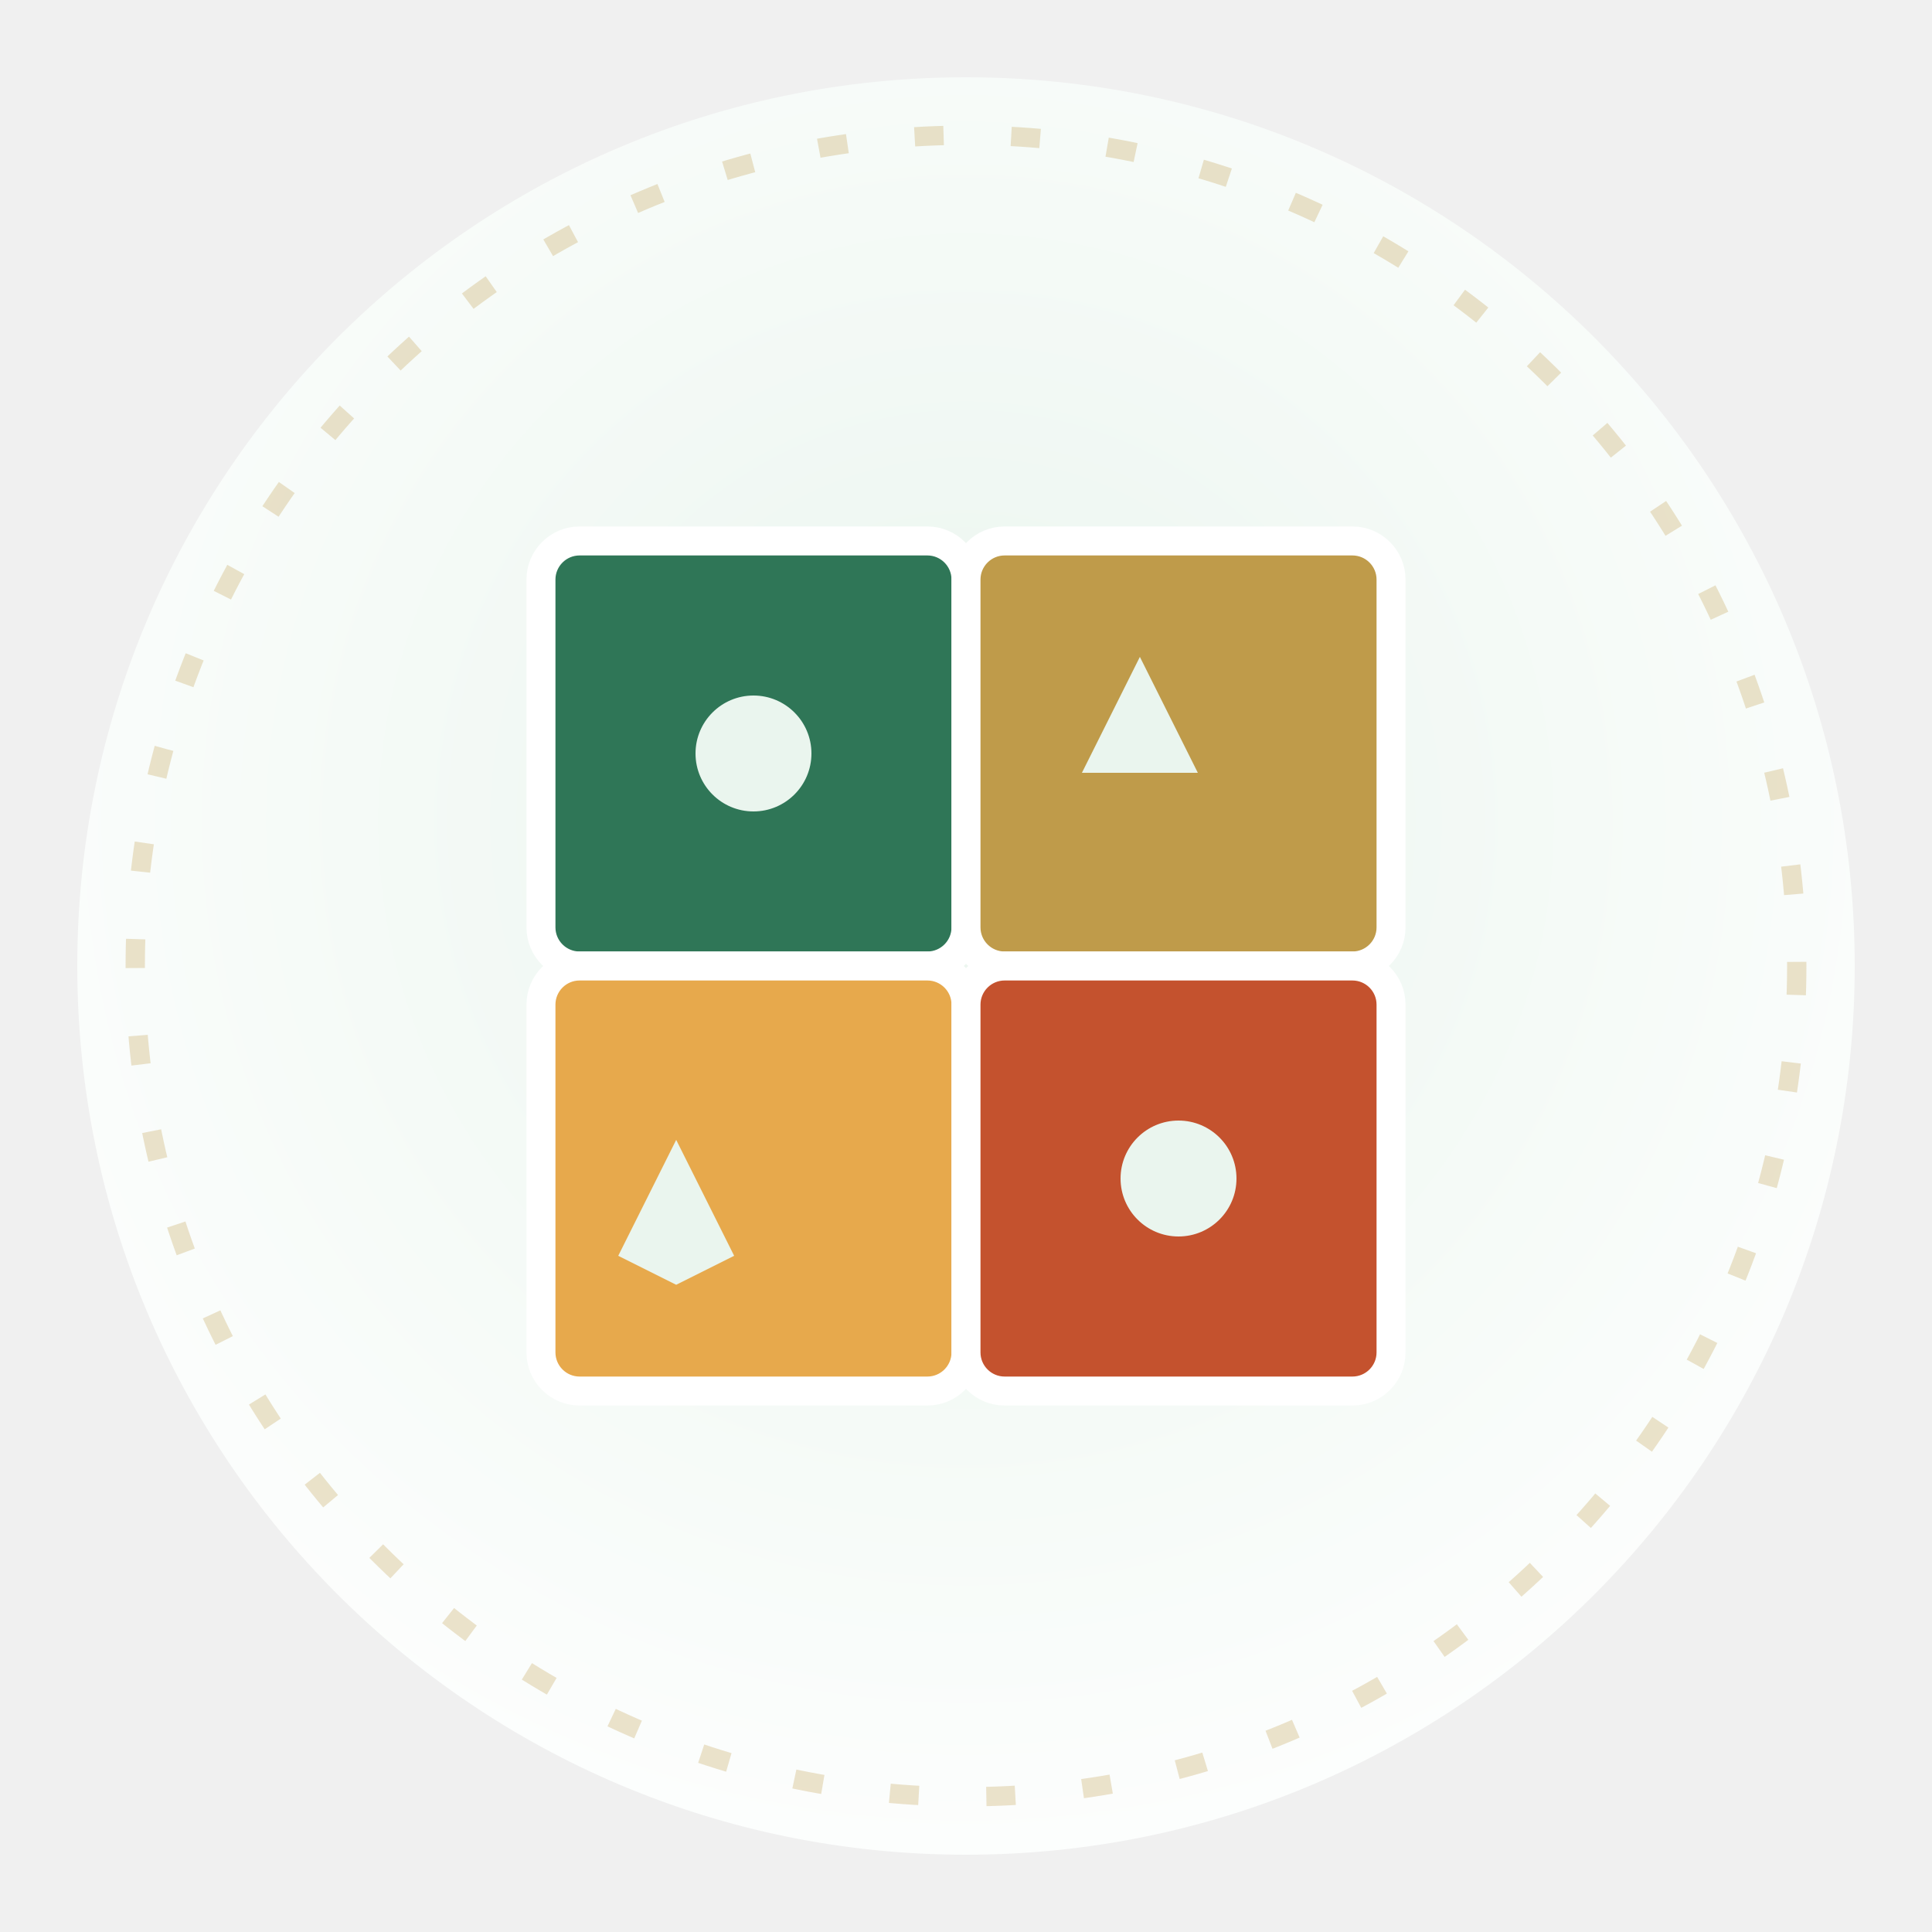
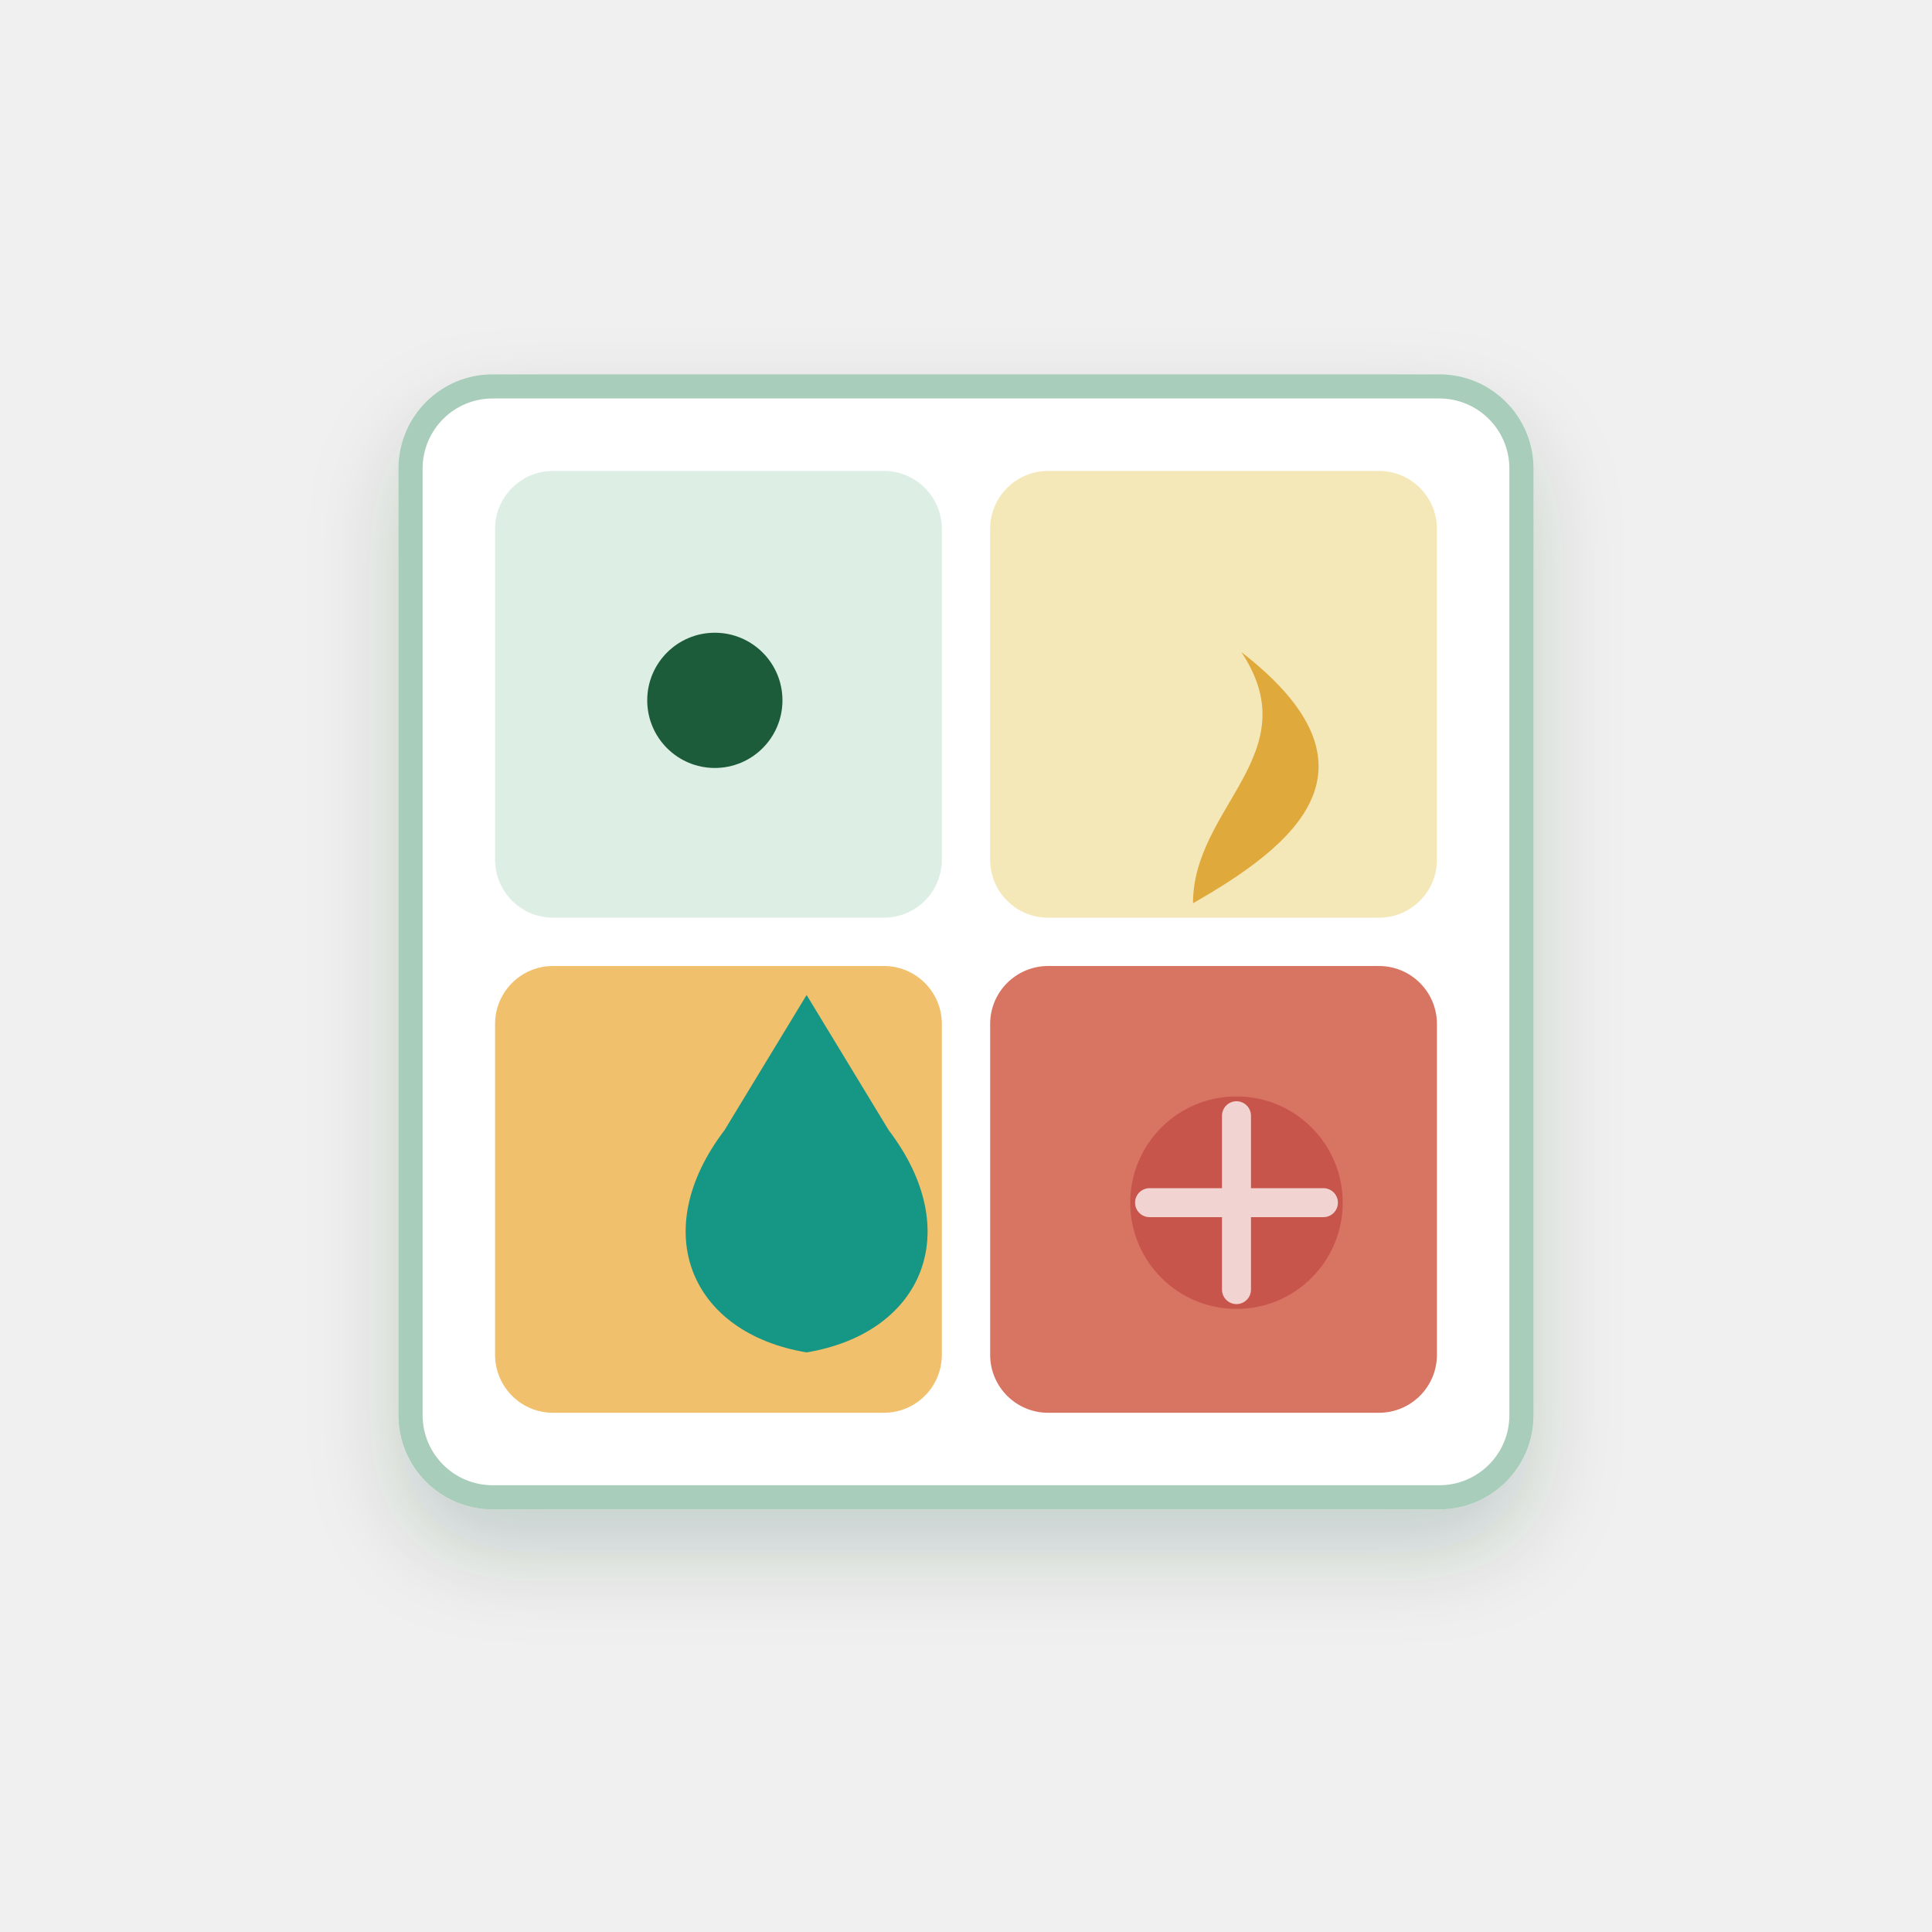
- <svg xmlns="http://www.w3.org/2000/svg" viewBox="0 0 200 200">
+ <svg xmlns="http://www.w3.org/2000/svg" width="800" height="800" viewBox="0 0 800 800" fill="none" role="img" aria-labelledby="title-emergency-risk-matrix">
  <defs>
-     <radialGradient id="bg8" cx="50%" cy="42%" r="65%">
-       <stop offset="0%" stop-color="#EAF5EE" />
-       <stop offset="100%" stop-color="#FFFFFF" />
-     </radialGradient>
+     <linearGradient id="g-emergency-risk-matrix" x1="120" y1="100" x2="680" y2="700" gradientUnits="userSpaceOnUse">
+       <stop stop-color="#2F7657" />
+       <stop offset="1" stop-color="#1F5C3A" />
+     </linearGradient>
+     <linearGradient id="gold-emergency-risk-matrix" x1="160" y1="120" x2="680" y2="680" gradientUnits="userSpaceOnUse">
+       <stop stop-color="#D6B85D" />
+       <stop offset="1" stop-color="#BF9B4A" />
+     </linearGradient>
+     <linearGradient id="teal-emergency-risk-matrix" x1="120" y1="180" x2="670" y2="650" gradientUnits="userSpaceOnUse">
+       <stop stop-color="#28B4A5" />
+       <stop offset="1" stop-color="#159684" />
+     </linearGradient>
+     <filter id="shadow-emergency-risk-matrix" x="-20%" y="-20%" width="140%" height="150%" color-interpolation-filters="sRGB">
+       <feDropShadow dx="0" dy="18" stdDeviation="18" flood-color="#0B3F2D" flood-opacity="0.18" />
+     </filter>
+     <filter id="soft-emergency-risk-matrix" x="-30%" y="-30%" width="160%" height="160%">
+       <feGaussianBlur stdDeviation="10" />
+     </filter>
  </defs>
-   <circle cx="100" cy="100" r="92" fill="url(#bg8)" />
-   <circle cx="100" cy="100" r="86" fill="none" stroke="#BF9B4A" stroke-opacity="0.28" stroke-width="2" stroke-dasharray="3 7" />
-   <g stroke="#FFFFFF" stroke-width="3">
-     <rect x="56" y="56" width="44" height="44" rx="4" fill="#2F7657" />
-     <rect x="100" y="56" width="44" height="44" rx="4" fill="#BF9B4A" />
-     <rect x="56" y="100" width="44" height="44" rx="4" fill="#E7A94C" />
-     <rect x="100" y="100" width="44" height="44" rx="4" fill="#C4522E" />
+   <g filter="url(#shadow-emergency-risk-matrix)">
+     <rect x="170" y="160" width="460" height="460" rx="34" fill="white" stroke="#A9CDBB" stroke-width="10" />
+     <rect x="205" y="195" width="185" height="185" rx="24" fill="#DDEFE5" />
+     <rect x="410" y="195" width="185" height="185" rx="24" fill="#F4E7B8" />
+     <rect x="205" y="400" width="185" height="185" rx="24" fill="#F1C06C" />
+     <rect x="410" y="400" width="185" height="185" rx="24" fill="#D87562" />
+     <circle cx="296" cy="290" r="28" fill="#1F5C3A" />
+     <path d="M514 270c28 42-20 64-20 104 42-24 82-56 20-104Z" fill="#E0A93B" />
+     <path d="M300 468c-32 42-14 84 34 92 48-8 66-50 34-92l-34-56-34 56Z" fill="#159684" />
+     <circle cx="512" cy="498" r="44" fill="#C8544C" />
+     <path d="M512 462v72M476 498h72" stroke="white" stroke-width="12" stroke-linecap="round" opacity=".75" />
  </g>
-   <circle cx="78" cy="78" r="6" fill="#EAF5EE" />
-   <path d="M118 68l6 12h-12z" fill="#EAF5EE" />
-   <circle cx="122" cy="122" r="6" fill="#EAF5EE" />
-   <path d="M70 118l6 12-6 3-6-3z" fill="#EAF5EE" />
</svg>
